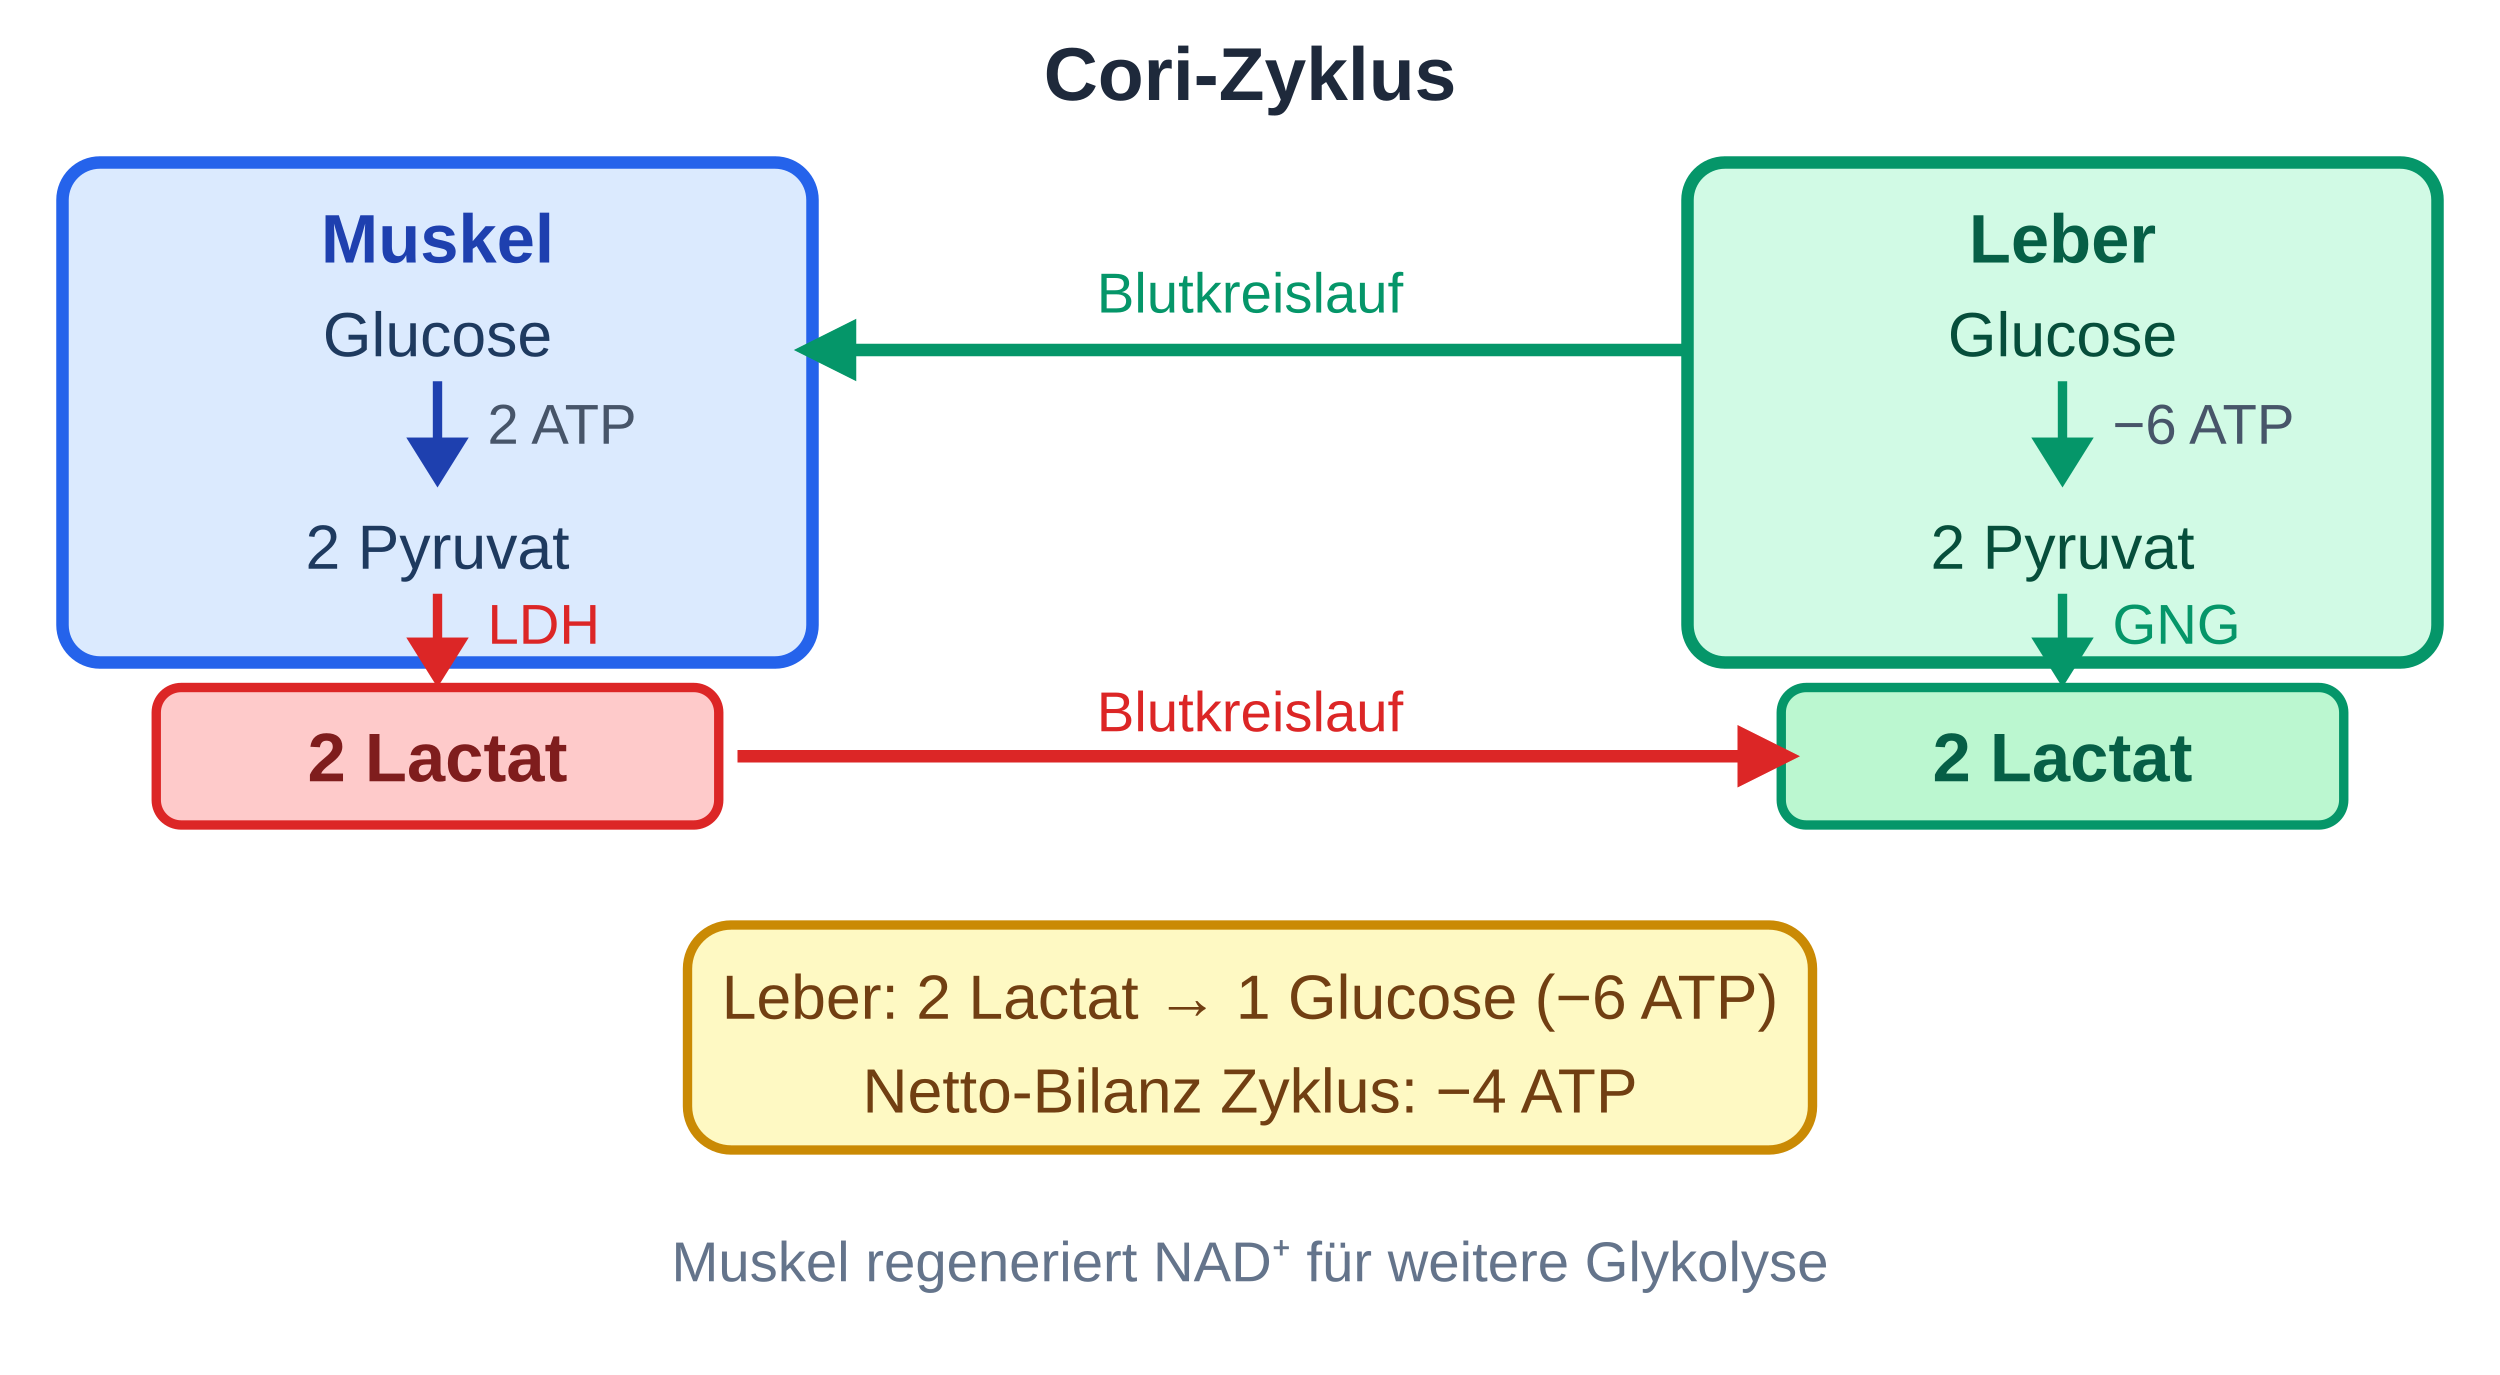
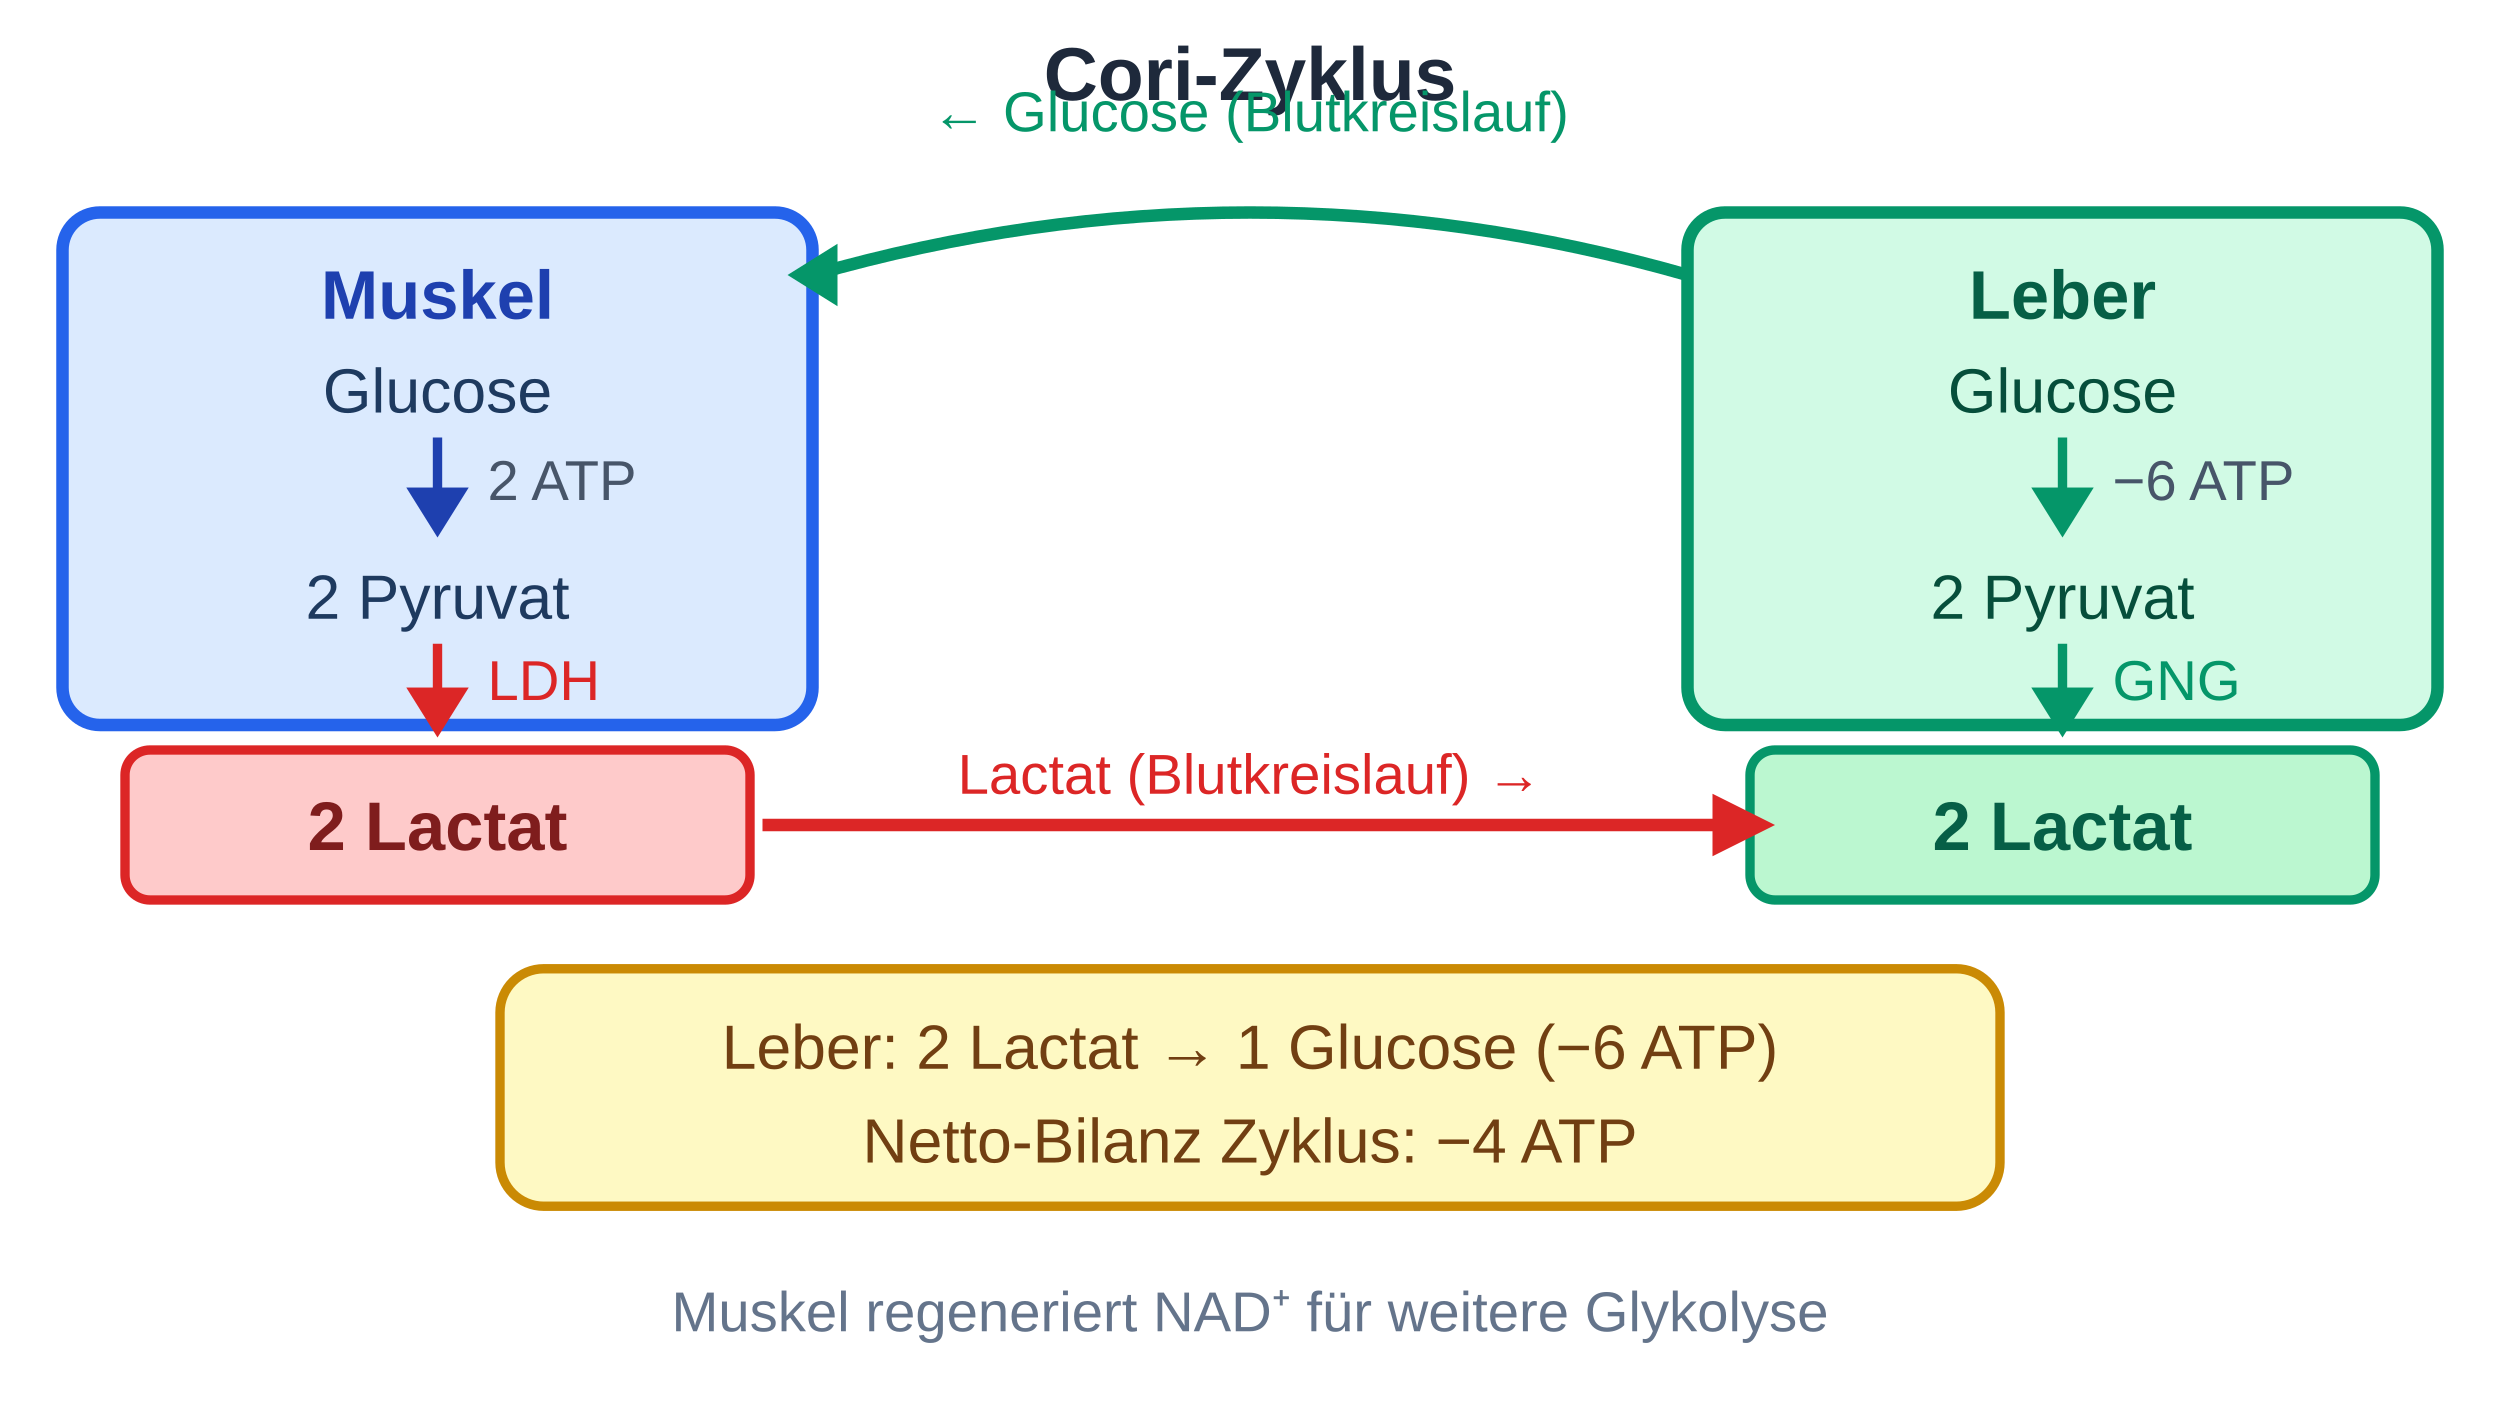
- <svg xmlns="http://www.w3.org/2000/svg" width="400" height="220" viewBox="0 0 400 220">
-   <rect width="400" height="220" fill="none" />
+ <svg xmlns="http://www.w3.org/2000/svg" width="400" height="228" viewBox="0 0 400 228">
+   <rect width="400" height="228" fill="none" />
  <text x="200" y="16" text-anchor="middle" font-family="Arial, sans-serif" font-size="12" font-weight="bold" fill="#1e293b">Cori-Zyklus</text>
-   <rect x="10" y="26" width="120" height="80" rx="6" fill="#dbeafe" stroke="#2563eb" stroke-width="2" />
-   <text x="70" y="42" text-anchor="middle" font-family="Arial, sans-serif" font-size="11" font-weight="bold" fill="#1e40af">Muskel</text>
-   <text x="70" y="57" text-anchor="middle" font-family="Arial, sans-serif" font-size="10" fill="#1e3a5f">Glucose</text>
-   <line x1="70" y1="61" x2="70" y2="73" stroke="#1e40af" stroke-width="1.5" />
-   <polygon points="65,70 70,78 75,70" fill="#1e40af" />
-   <text x="78" y="71" font-family="Arial, sans-serif" font-size="9" fill="#475569">2 ATP</text>
-   <text x="70" y="91" text-anchor="middle" font-family="Arial, sans-serif" font-size="10" fill="#1e3a5f">2 Pyruvat</text>
-   <line x1="70" y1="95" x2="70" y2="105" stroke="#dc2626" stroke-width="1.5" />
-   <polygon points="65,102 70,110 75,102" fill="#dc2626" />
-   <text x="78" y="103" font-family="Arial, sans-serif" font-size="9" fill="#dc2626">LDH</text>
-   <rect x="25" y="110" width="90" height="22" rx="4" fill="#fecaca" stroke="#dc2626" stroke-width="1.5" />
-   <text x="70" y="125" text-anchor="middle" font-family="Arial, sans-serif" font-size="11" font-weight="bold" fill="#7f1d1d">2 Lactat</text>
-   <rect x="270" y="26" width="120" height="80" rx="6" fill="#d1fae5" stroke="#059669" stroke-width="2" />
-   <text x="330" y="42" text-anchor="middle" font-family="Arial, sans-serif" font-size="11" font-weight="bold" fill="#065f46">Leber</text>
-   <text x="330" y="57" text-anchor="middle" font-family="Arial, sans-serif" font-size="10" fill="#064e3b">Glucose</text>
-   <line x1="330" y1="61" x2="330" y2="73" stroke="#059669" stroke-width="1.5" />
-   <polygon points="325,70 330,78 335,70" fill="#059669" />
-   <text x="338" y="71" font-family="Arial, sans-serif" font-size="9" fill="#475569">−6 ATP</text>
-   <text x="330" y="91" text-anchor="middle" font-family="Arial, sans-serif" font-size="10" fill="#064e3b">2 Pyruvat</text>
-   <line x1="330" y1="95" x2="330" y2="105" stroke="#059669" stroke-width="1.5" />
-   <polygon points="325,102 330,110 335,102" fill="#059669" />
-   <text x="338" y="103" font-family="Arial, sans-serif" font-size="9" fill="#059669">GNG</text>
-   <rect x="285" y="110" width="90" height="22" rx="4" fill="#bbf7d0" stroke="#059669" stroke-width="1.5" />
-   <text x="330" y="125" text-anchor="middle" font-family="Arial, sans-serif" font-size="11" font-weight="bold" fill="#065f46">2 Lactat</text>
-   <line x1="118" y1="121" x2="282" y2="121" stroke="#dc2626" stroke-width="2" />
-   <polygon points="278,116 288,121 278,126" fill="#dc2626" />
-   <text x="200" y="117" text-anchor="middle" font-family="Arial, sans-serif" font-size="9" fill="#dc2626">Blutkreislauf</text>
-   <line x1="270" y1="56" x2="133" y2="56" stroke="#059669" stroke-width="2" />
-   <polygon points="137,51 127,56 137,61" fill="#059669" />
-   <text x="200" y="50" text-anchor="middle" font-family="Arial, sans-serif" font-size="9" fill="#059669">Blutkreislauf</text>
-   <rect x="110" y="148" width="180" height="36" rx="7" fill="#fef9c3" stroke="#ca8a04" stroke-width="1.5" />
-   <text x="200" y="163" text-anchor="middle" font-family="Arial, sans-serif" font-size="10" fill="#713f12">Leber: 2 Lactat → 1 Glucose (−6 ATP)</text>
-   <text x="200" y="178" text-anchor="middle" font-family="Arial, sans-serif" font-size="10" fill="#713f12">Netto-Bilanz Zyklus: −4 ATP</text>
-   <text x="200" y="205" text-anchor="middle" font-family="Arial, sans-serif" font-size="9" fill="#64748b">Muskel regeneriert NAD⁺ für weitere Glykolyse</text>
+   <rect x="10" y="34" width="120" height="82" rx="6" fill="#dbeafe" stroke="#2563eb" stroke-width="2" />
+   <text x="70" y="51" text-anchor="middle" font-family="Arial, sans-serif" font-size="11" font-weight="bold" fill="#1e40af">Muskel</text>
+   <text x="70" y="66" text-anchor="middle" font-family="Arial, sans-serif" font-size="10" fill="#1e3a5f">Glucose</text>
+   <line x1="70" y1="70" x2="70" y2="81" stroke="#1e40af" stroke-width="1.5" />
+   <polygon points="65,78 70,86 75,78" fill="#1e40af" />
+   <text x="78" y="80" font-family="Arial, sans-serif" font-size="9" fill="#475569">2 ATP</text>
+   <text x="70" y="99" text-anchor="middle" font-family="Arial, sans-serif" font-size="10" fill="#1e3a5f">2 Pyruvat</text>
+   <line x1="70" y1="103" x2="70" y2="113" stroke="#dc2626" stroke-width="1.5" />
+   <polygon points="65,110 70,118 75,110" fill="#dc2626" />
+   <text x="78" y="112" font-family="Arial, sans-serif" font-size="9" fill="#dc2626">LDH</text>
+   <rect x="20" y="120" width="100" height="24" rx="4" fill="#fecaca" stroke="#dc2626" stroke-width="1.5" />
+   <text x="70" y="136" text-anchor="middle" font-family="Arial, sans-serif" font-size="11" font-weight="bold" fill="#7f1d1d">2 Lactat</text>
+   <rect x="270" y="34" width="120" height="82" rx="6" fill="#d1fae5" stroke="#059669" stroke-width="2" />
+   <text x="330" y="51" text-anchor="middle" font-family="Arial, sans-serif" font-size="11" font-weight="bold" fill="#065f46">Leber</text>
+   <text x="330" y="66" text-anchor="middle" font-family="Arial, sans-serif" font-size="10" fill="#064e3b">Glucose</text>
+   <line x1="330" y1="70" x2="330" y2="81" stroke="#059669" stroke-width="1.5" />
+   <polygon points="325,78 330,86 335,78" fill="#059669" />
+   <text x="338" y="80" font-family="Arial, sans-serif" font-size="9" fill="#475569">−6 ATP</text>
+   <text x="330" y="99" text-anchor="middle" font-family="Arial, sans-serif" font-size="10" fill="#064e3b">2 Pyruvat</text>
+   <line x1="330" y1="103" x2="330" y2="113" stroke="#059669" stroke-width="1.5" />
+   <polygon points="325,110 330,118 335,110" fill="#059669" />
+   <text x="338" y="112" font-family="Arial, sans-serif" font-size="9" fill="#059669">GNG</text>
+   <rect x="280" y="120" width="100" height="24" rx="4" fill="#bbf7d0" stroke="#059669" stroke-width="1.5" />
+   <text x="330" y="136" text-anchor="middle" font-family="Arial, sans-serif" font-size="11" font-weight="bold" fill="#065f46">2 Lactat</text>
+   <path d="M270 44 Q200 24 130 44" fill="none" stroke="#059669" stroke-width="2" />
+   <polygon points="134,39 126,44 134,49" fill="#059669" />
+   <text x="200" y="21" text-anchor="middle" font-family="Arial, sans-serif" font-size="9" fill="#059669">← Glucose (Blutkreislauf)</text>
+   <line x1="122" y1="132" x2="278" y2="132" stroke="#dc2626" stroke-width="2" />
+   <polygon points="274,127 284,132 274,137" fill="#dc2626" />
+   <text x="200" y="127" text-anchor="middle" font-family="Arial, sans-serif" font-size="9" fill="#dc2626">Lactat (Blutkreislauf) →</text>
+   <rect x="80" y="155" width="240" height="38" rx="7" fill="#fef9c3" stroke="#ca8a04" stroke-width="1.5" />
+   <text x="200" y="171" text-anchor="middle" font-family="Arial, sans-serif" font-size="10" fill="#713f12">Leber: 2 Lactat → 1 Glucose (−6 ATP)</text>
+   <text x="200" y="186" text-anchor="middle" font-family="Arial, sans-serif" font-size="10" fill="#713f12">Netto-Bilanz Zyklus: −4 ATP</text>
+   <text x="200" y="213" text-anchor="middle" font-family="Arial, sans-serif" font-size="9" fill="#64748b">Muskel regeneriert NAD⁺ für weitere Glykolyse</text>
</svg>
